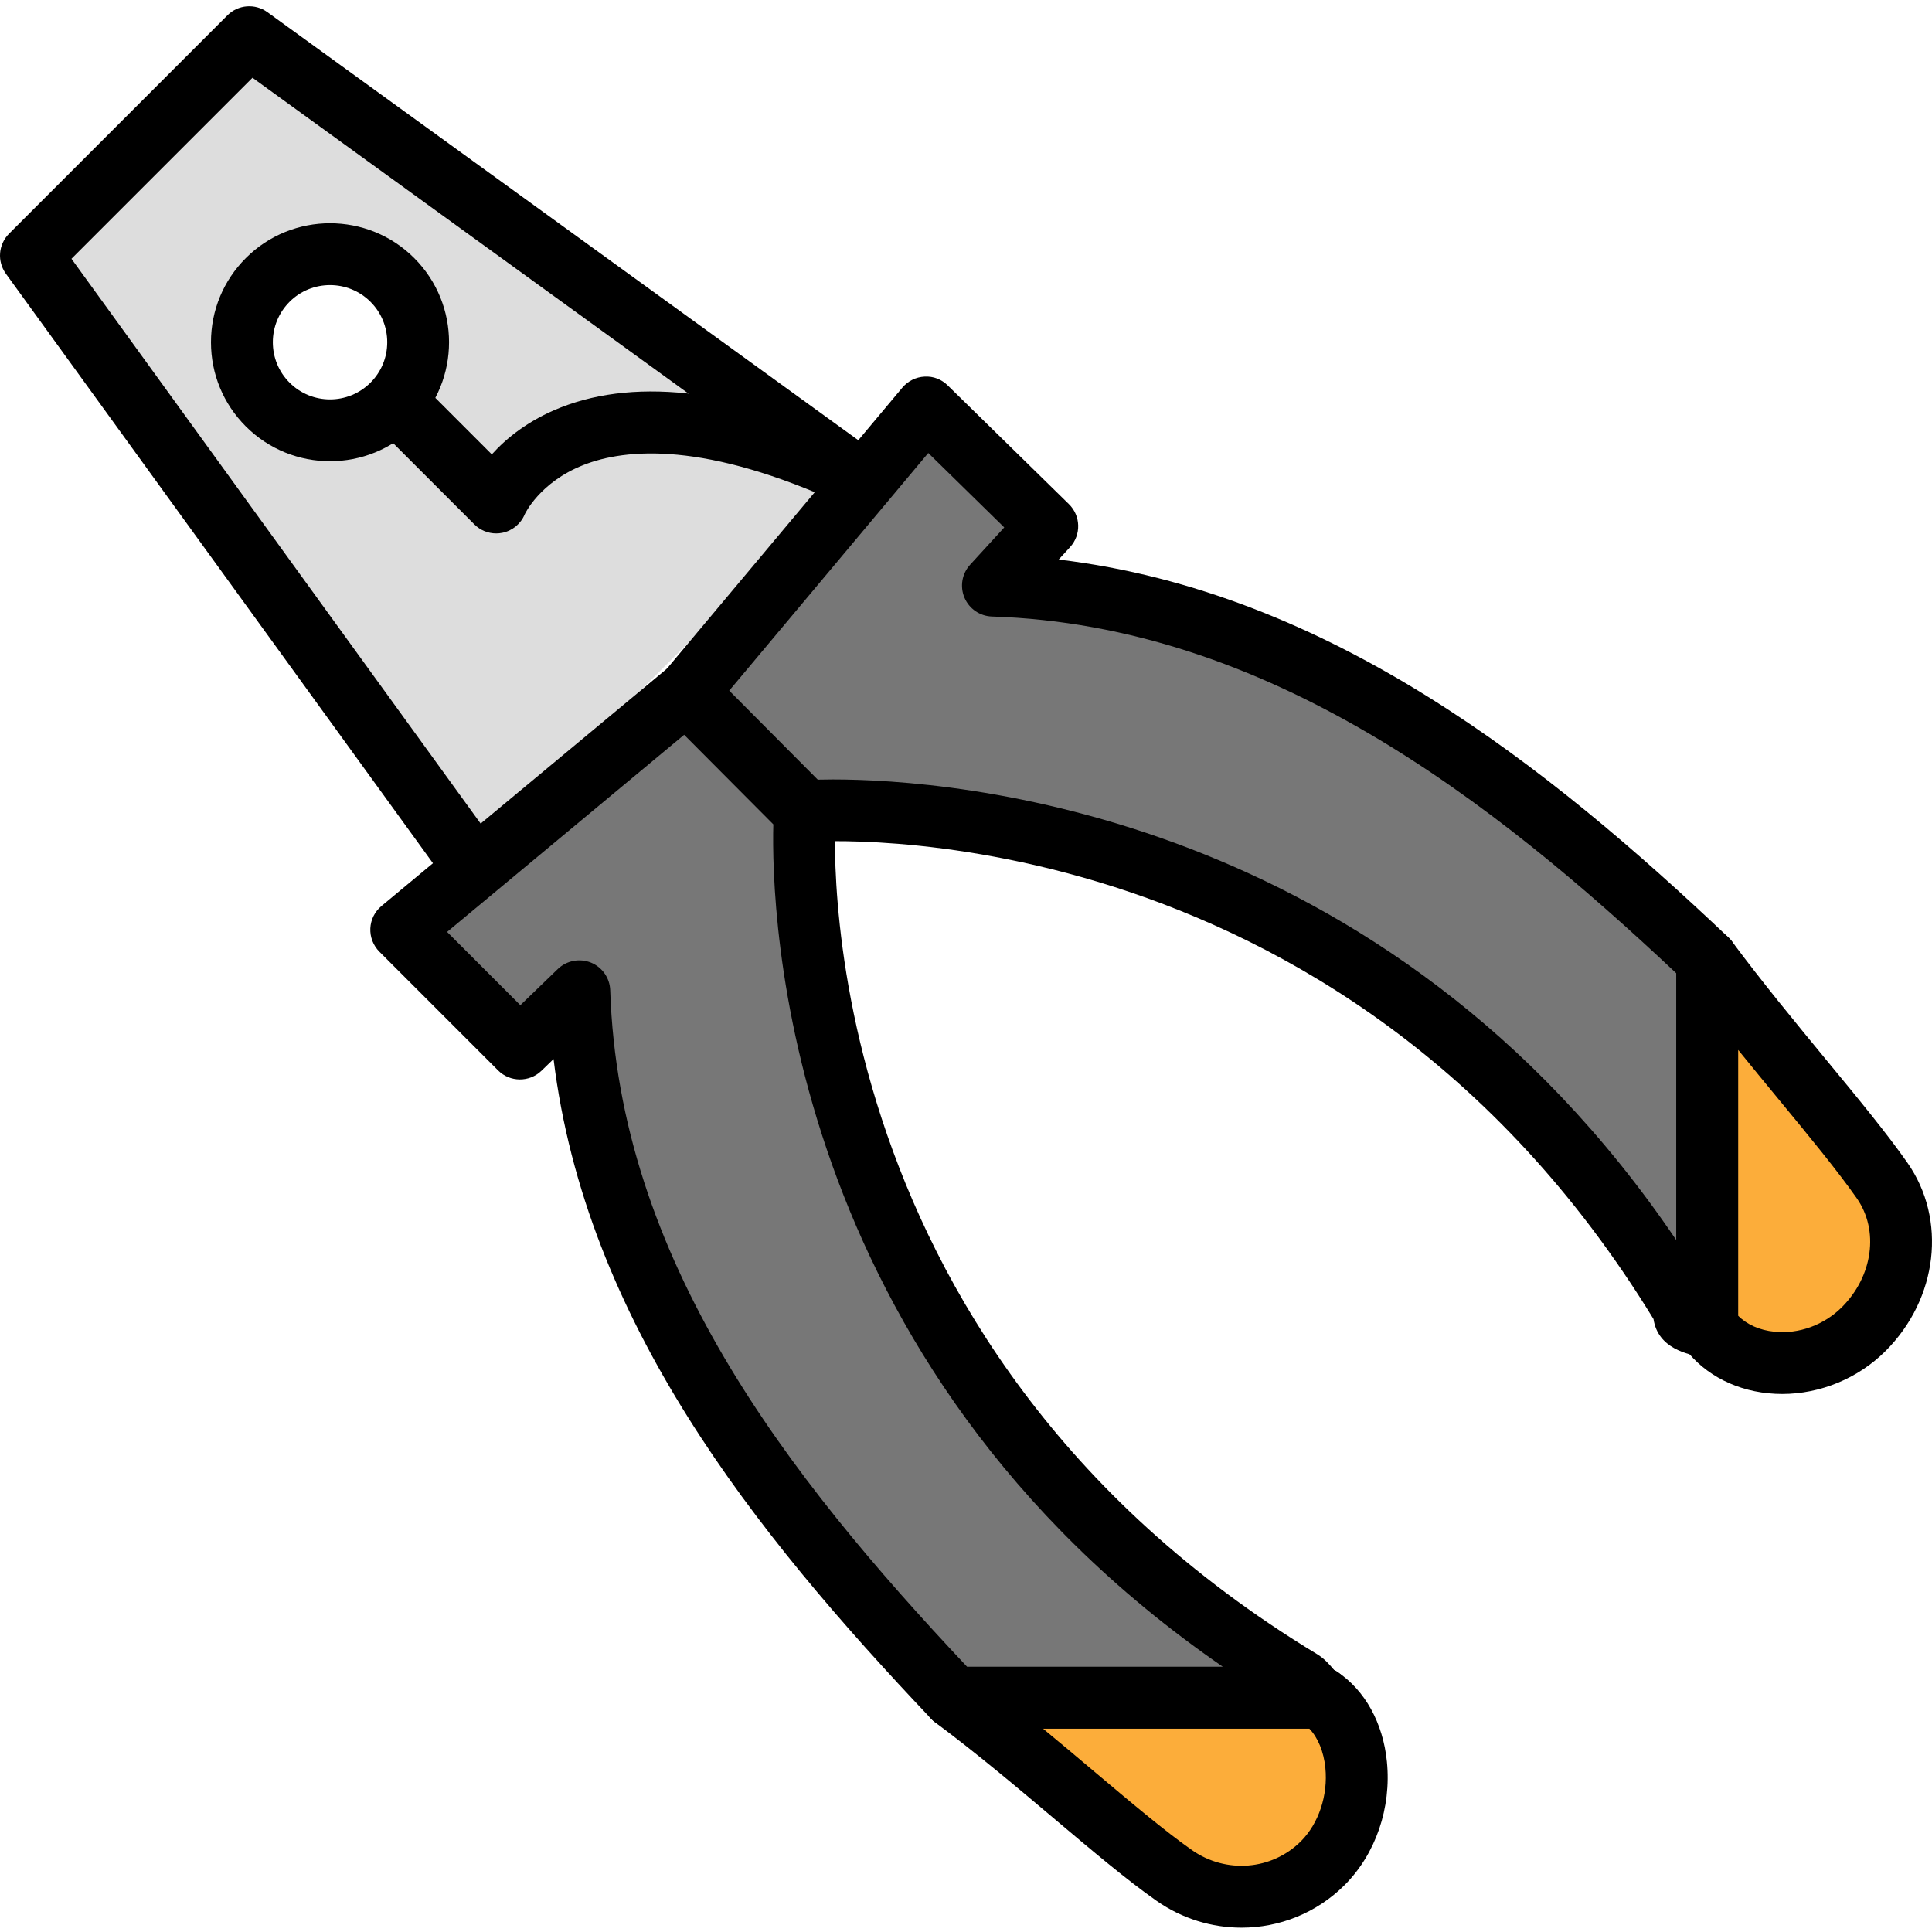
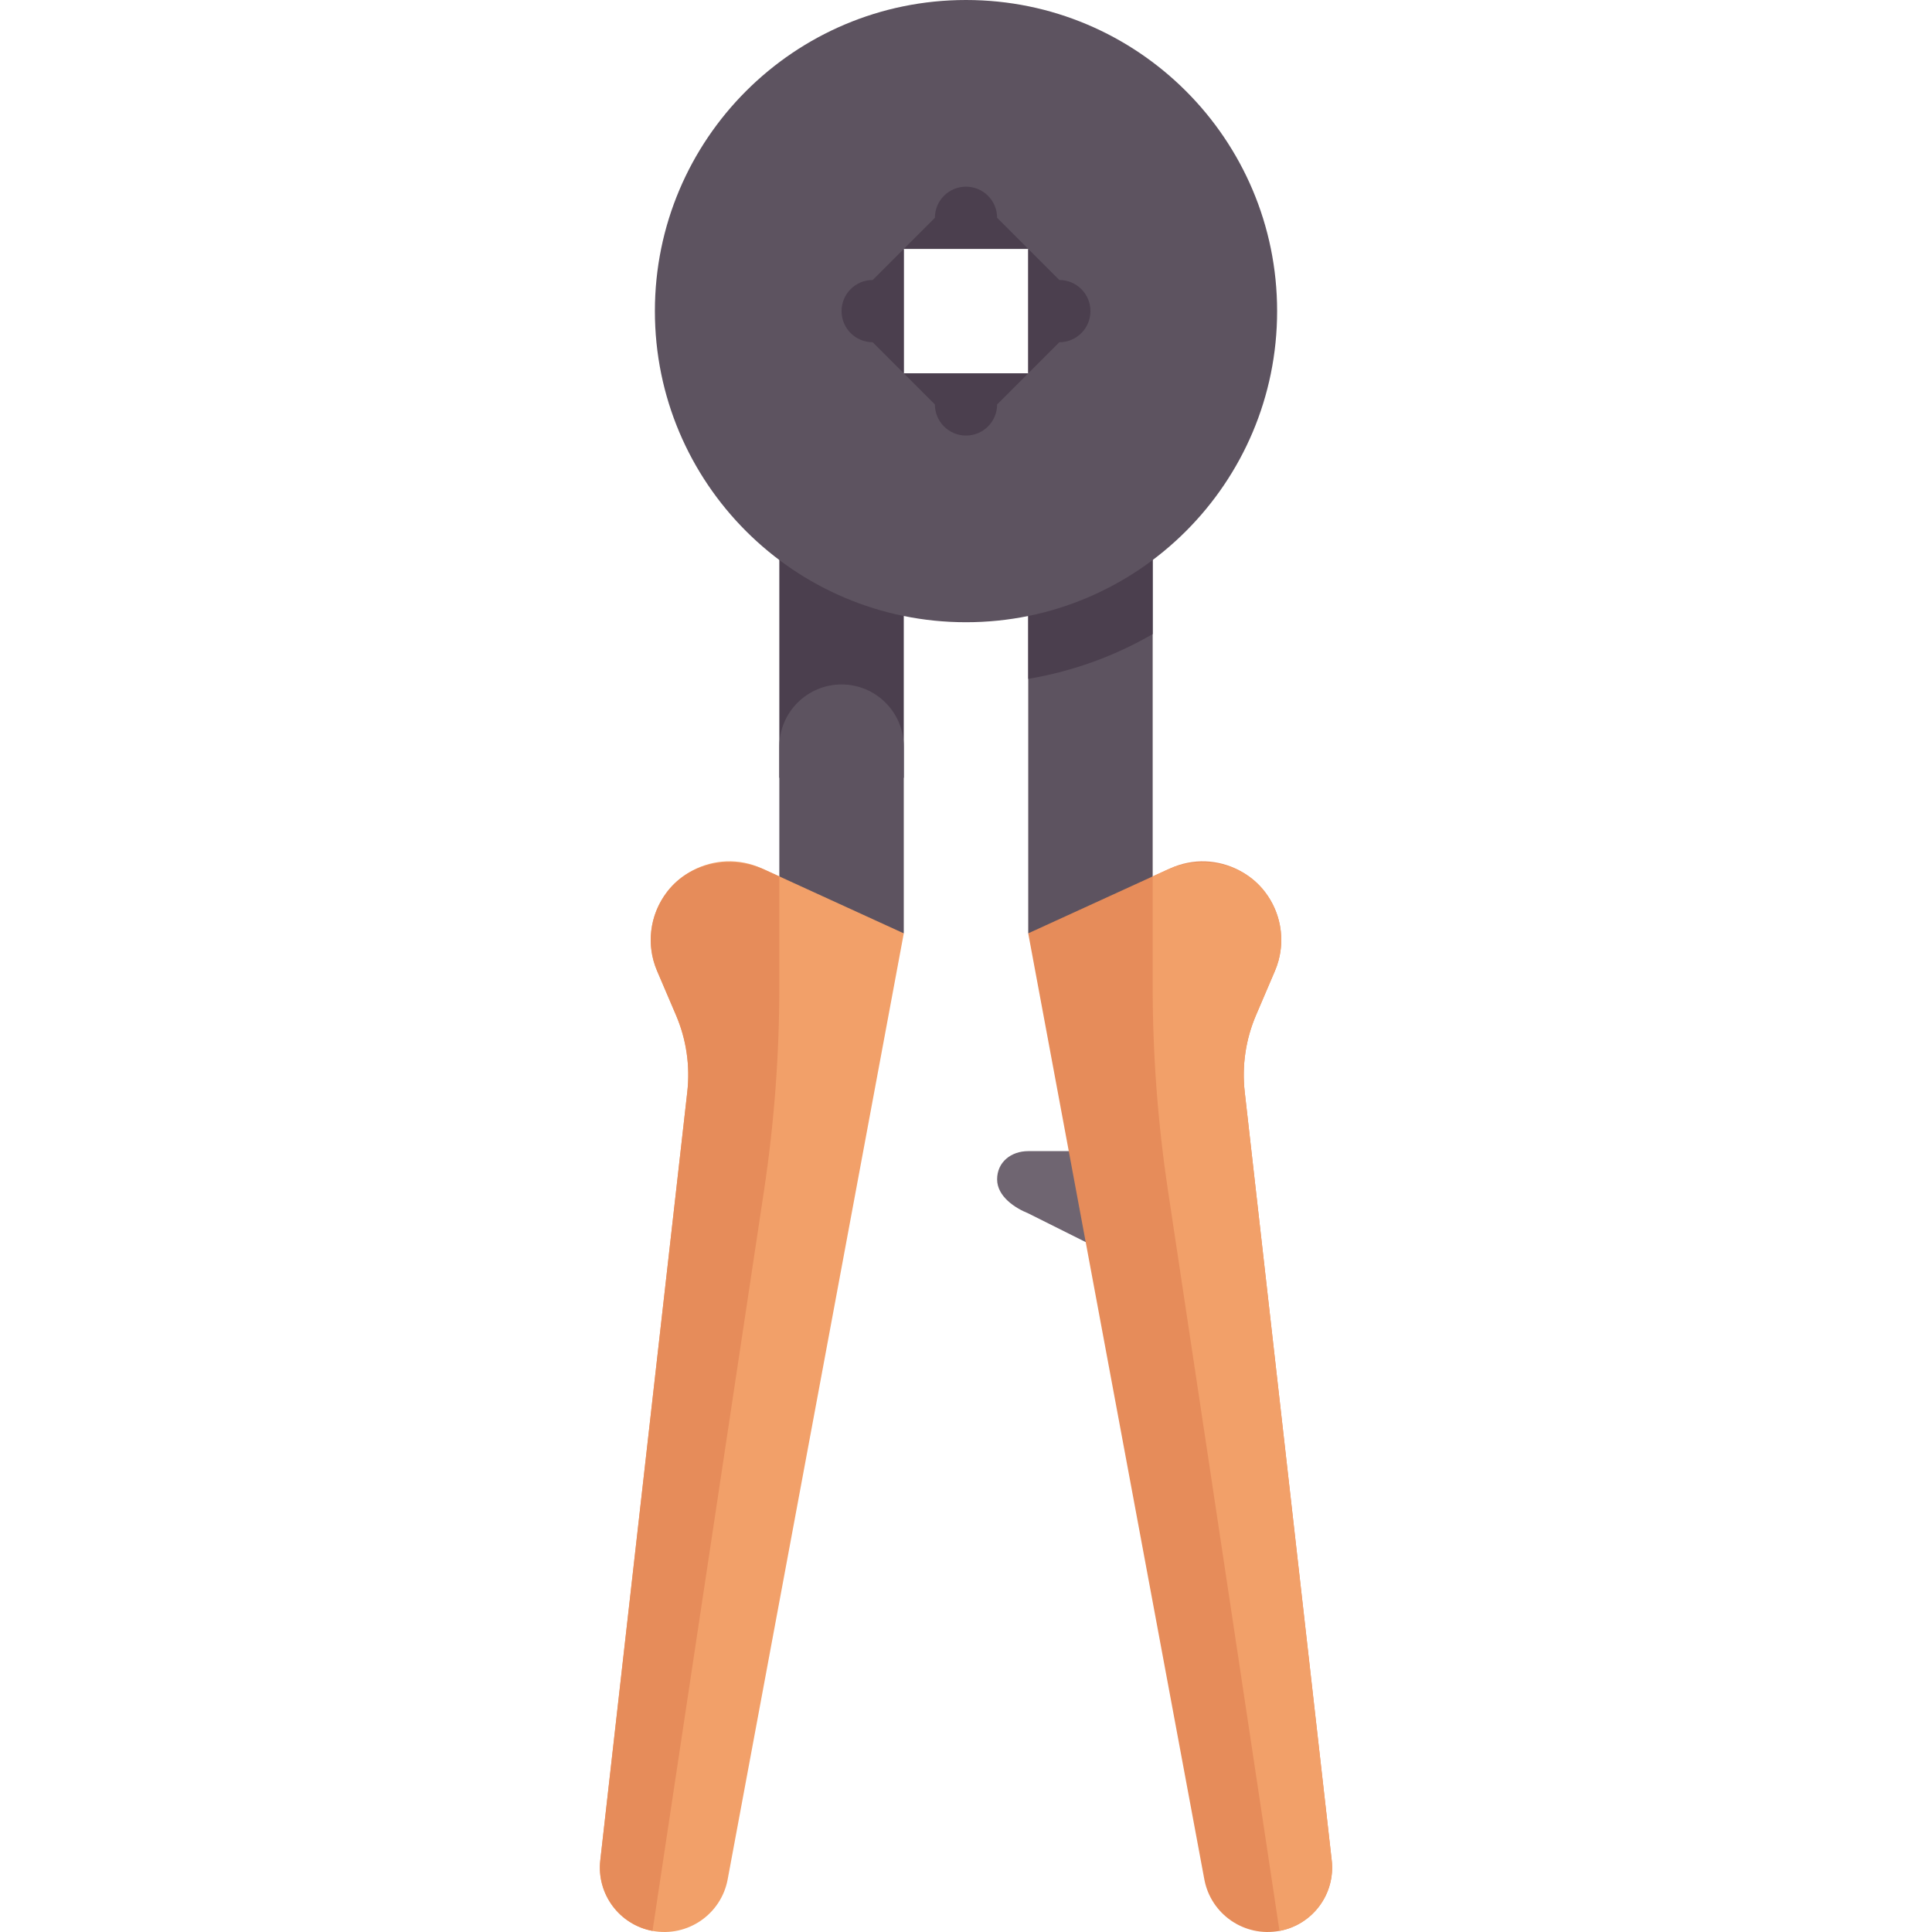
- <svg xmlns="http://www.w3.org/2000/svg" height="426pt" viewBox="0 -1 426.385 426" width="426pt">
-   <path d="m188.699 103.867-133.688-96.844-48.184 48.188 96.84 133.684m-17.078-100.801c-7.594 7.594-19.91 7.594-27.508 0-7.594-7.594-7.594-19.91 0-27.508 7.594-7.594 19.91-7.594 27.508 0 7.594 7.598 7.594 19.914 0 27.508zm0 0" fill="#ddd" />
-   <path d="m103.68 195.719c-2.117 0-4.199-.98-5.535-2.82l-96.848-133.684c-1.965-2.723-1.668-6.465.703-8.836l48.188-48.188c2.355-2.371 6.113-2.672 8.828-.699l133.688 96.848c3.055 2.211 3.738 6.48 1.527 9.535-2.215 3.047-6.473 3.746-9.535 1.516l-128.973-93.426-39.953 39.953 93.434 128.969c2.207 3.055 1.523 7.32-1.527 9.531-1.211.883-2.609 1.301-3.996 1.301zm-30.844-95.121c-6.73 0-13.457-2.559-18.578-7.68-4.961-4.957-7.695-11.559-7.695-18.578 0-7.016 2.734-13.617 7.695-18.578 10.234-10.238 26.906-10.246 37.16 0 10.246 10.246 10.246 26.914 0 37.16-5.125 5.117-11.855 7.676-18.582 7.676zm13.754-12.504h.066zm-13.754-26.367c-3.23 0-6.469 1.223-8.926 3.684-2.383 2.387-3.695 5.555-3.695 8.926 0 3.375 1.312 6.543 3.695 8.926 4.918 4.922 12.926 4.922 17.852 0 2.383-2.383 3.699-5.551 3.699-8.926 0-3.371-1.316-6.539-3.699-8.926-2.465-2.457-5.691-3.684-8.926-3.684zm0 0" />
-   <path d="m109.512 116.531c-1.793 0-3.535-.703-4.828-2l-20.957-20.961c-2.668-2.664-2.668-6.984 0-9.652 2.664-2.664 6.984-2.664 9.652 0l15.16 15.168c3.203-3.555 8.074-7.535 15.207-10.348 17.273-6.785 40.074-3.801 67.797 8.918 3.426 1.574 4.93 5.625 3.355 9.055-1.574 3.426-5.625 4.918-9.051 3.355-30.164-13.848-47.707-12.336-57.098-8.625-9.672 3.812-12.902 10.789-12.934 10.855-.867 2.113-2.734 3.652-4.973 4.102-.438.086-.887.133-1.332.133zm0 0" />
-   <path d="m219.137 128.043 11.988-13.098-26.75-26.195-52.672 62.871 26.055 26.199s121.09-10.195 193.582 109.516c.957 1.578-1.383 2.953 5.445 4.234v-80.891c-40.957-38.82-93.152-80.555-157.648-82.637zm0 0" fill="#777" />
-   <path d="m376.789 298.398c-.422 0-.844-.039-1.266-.117-2.93-.555-9.621-1.812-10.598-8.359-69.555-113.77-185.441-105.395-186.59-105.305-2.023.242-3.988-.559-5.414-1.984l-26.055-26.203c-2.488-2.496-2.66-6.492-.395-9.195l52.672-62.875c1.223-1.453 2.996-2.344 4.898-2.434 1.98-.121 3.754.621 5.113 1.938l26.75 26.203c2.633 2.578 2.742 6.77.258 9.484l-2.512 2.746c59.883 7.137 108.129 45.793 147.84 83.426 1.355 1.289 2.129 3.078 2.129 4.953v80.895c0 2.031-.906 3.957-2.473 5.25-1.238 1.031-2.789 1.578-4.359 1.578zm-192.918-127.566c25.984 0 121.887 6.766 186.09 101.68v-58.895c-40.562-38.164-90.125-76.785-151.043-78.75-2.664-.078-5.039-1.715-6.07-4.168-1.035-2.461-.547-5.297 1.254-7.262l7.531-8.23-16.766-16.422-43.93 52.441 19.539 19.648c.941-.027 2.082-.043 3.395-.043zm0 0" />
-   <path d="m376.789 291.57c6.824 10.266 24.086 11.012 34.531.566 8.793-8.793 11.184-22.621 4.047-32.809-8.797-12.551-24.926-30.27-38.578-48.648zm0 0" fill="#fcad3a" />
-   <path d="m393.297 306.453c-1.012 0-2.027-.055-3.035-.152-8.086-.797-15.066-4.793-19.16-10.945-.75-1.121-1.145-2.434-1.145-3.781v-80.895c0-2.945 1.887-5.555 4.684-6.48 2.785-.914 5.867.051 7.621 2.41 6.664 8.965 13.809 17.633 20.715 26.02 6.887 8.344 13.387 16.23 17.977 22.777 8.77 12.523 6.746 29.996-4.809 41.555-6.055 6.059-14.418 9.492-22.848 9.492zm-9.684-17.262c1.918 1.941 4.738 3.203 8 3.52 5.406.566 10.957-1.488 14.879-5.406 6.867-6.859 8.246-16.98 3.285-24.059-4.285-6.113-10.617-13.801-17.328-21.941-2.824-3.426-5.812-7.047-8.836-10.785zm0 0" />
-   <path d="m259.133 412.699c10.184 7.137 24.012 6.086 32.805-2.707 10.445-10.445 9.703-29.695-.562-36.52h-80.891c18.375 13.652 36.098 30.43 48.648 39.227zm0 0" fill="#fcad3a" />
-   <path d="m273.988 424.238c-6.512 0-13.082-1.953-18.777-5.953-6.473-4.531-14.211-11.066-22.406-17.98-8.105-6.84-17.293-14.594-26.391-21.355-2.363-1.754-3.34-4.824-2.41-7.625.926-2.793 3.535-4.68 6.48-4.68h80.891c1.348 0 2.66.398 3.777 1.141 6.098 4.059 10.082 11.281 10.934 19.82 1.016 10.188-2.469 20.363-9.32 27.215-6.227 6.227-14.461 9.418-22.777 9.418zm-10.938-17.125c7.523 5.273 17.645 4.461 24.062-1.945 3.926-3.934 5.992-10.141 5.391-16.207-.359-3.586-1.652-6.688-3.551-8.66h-58.781c3.965 3.266 7.805 6.508 11.438 9.57 7.957 6.707 15.469 13.055 21.441 17.242zm0 0" />
-   <path d="m88.551 204.012 26.199 26.199 13.098-12.633c2.082 64.5 43.816 114.938 82.633 155.898h80.891c-1.281 0-2.656-2.805-4.234-3.758-119.711-72.496-109.516-191.672-109.516-191.672l-26.195-26.312zm0 0" fill="#777" />
-   <path d="m291.375 380.297h-80.891c-1.875 0-3.668-.773-4.953-2.133-39.367-41.531-76.262-87.805-83.363-145.625l-2.676 2.586c-2.68 2.582-6.941 2.547-9.57-.086l-26.195-26.199c-1.355-1.359-2.078-3.219-1.996-5.141.09-1.918.98-3.707 2.461-4.934l62.871-52.277c2.715-2.266 6.703-2.086 9.199.434l26.199 26.312c1.41 1.414 2.129 3.395 1.965 5.387-.098 1.152-8.219 115.934 106.25 185.254 1.641.992 2.797 2.355 3.637 3.352.039.047.074.09.113.141 2.238 1.117 3.773 3.434 3.773 6.105.004 3.773-3.051 6.824-6.824 6.824zm-77.949-13.652h56.438c-97.258-67.066-99.688-166.652-99.195-185.906l-19.68-19.766-52.316 43.508 16.164 16.168 8.273-7.988c1.945-1.875 4.812-2.406 7.309-1.414 2.496 1.016 4.168 3.406 4.254 6.105 1.91 59.242 38.727 106.789 78.754 149.293zm0 0" />
+ <svg xmlns="http://www.w3.org/2000/svg" version="1.1" id="Capa_1" x="0px" y="0px" viewBox="0 0 512.001 512.001" style="enable-background:new 0 0 512.001 512.001;" xml:space="preserve">
+   <rect x="272.491" y="140.16" style="fill:#5D5360;" width="32.98" height="107.18" />
+   <g>
+     <path style="fill:#4B3F4E;" d="M272.491,179.905c11.846-1.992,22.961-6.057,32.98-11.861v-27.88h-32.98V179.905z" />
+     <rect x="206.531" y="140.16" style="fill:#4B3F4E;" width="32.98" height="65.96" />
+   </g>
+   <g>
+     <path style="fill:#5D5360;" d="M206.531,247.348h32.98v-49.47c0-9.107-7.383-16.49-16.49-16.49l0,0   c-9.107,0-16.49,7.383-16.49,16.49L206.531,247.348L206.531,247.348z" />
+     <path style="fill:#5D5360;" d="M256.001,0c-45.535,0-82.449,36.914-82.449,82.449s36.914,82.449,82.449,82.449   s82.449-36.914,82.449-82.449S301.536,0,256.001,0z M272.491,98.939h-32.98V65.96h32.98V98.939z" />
+   </g>
+   <path style="fill:#F2A069;" d="M201.94,230.16c-12.321-5.636-26.659,1.807-29.138,15.128c-0.753,4.042-0.292,8.217,1.325,11.998  l5.027,11.76c2.739,6.408,3.767,13.417,2.983,20.341l-23.053,203.612c-1.008,8.903,5.036,17.071,13.844,18.711  c9.273,1.726,18.189-4.391,19.915-13.664l46.668-250.698L201.94,230.16z" />
+   <path style="fill:#6F6571;" d="M272.491,305.063c-4.557,0-8.245,2.915-8.245,7.472s4.785,7.628,8.245,9.018l16.49,8.245v-24.735  H272.491z" />
+   <g>
+     <path style="fill:#4B3F4E;" d="M239.511,65.96l8.245-8.245c0-4.554,3.691-8.245,8.245-8.245l0,0c4.554,0,8.245,3.691,8.245,8.245   l8.245,8.245H239.511z" />
+     <path style="fill:#4B3F4E;" d="M272.491,98.939l-8.245,8.245c0,4.554-3.691,8.245-8.245,8.245l0,0   c-4.554,0-8.245-3.691-8.245-8.245l-8.245-8.245H272.491z" />
+     <path style="fill:#4B3F4E;" d="M272.491,65.96l8.245,8.245c4.554,0,8.245,3.691,8.245,8.245l0,0c0,4.554-3.691,8.245-8.245,8.245   l-8.245,8.245V65.96z" />
+     <path style="fill:#4B3F4E;" d="M239.511,98.939l-8.245-8.245c-4.554,0-8.245-3.691-8.245-8.245l0,0   c0-4.554,3.691-8.245,8.245-8.245l8.245-8.245V98.939z" />
+   </g>
+   <g>
+     <path style="fill:#E68C5A;" d="M206.531,232.26l-3.712-1.698c-8.95-4.094-19.954-2.112-25.958,5.687   c-4.823,6.266-5.624,14.28-2.736,21.036l5.027,11.76c2.739,6.408,3.767,13.418,2.983,20.342l-23.052,203.611   c-1.008,8.903,5.036,17.071,13.844,18.711l29.558-196.275c2.693-17.882,4.045-35.94,4.045-54.023V232.26H206.531z" />
+     <path style="fill:#E68C5A;" d="M310.062,230.16c12.321-5.636,26.659,1.807,29.138,15.128c0.753,4.042,0.292,8.217-1.324,11.998   l-5.027,11.76c-2.739,6.408-3.767,13.417-2.983,20.341l23.052,203.612c1.008,8.903-5.036,17.071-13.844,18.711   c-9.273,1.726-18.189-4.391-19.915-13.664l-46.668-250.7L310.062,230.16z" />
+   </g>
+   <path style="fill:#F2A069;" d="M305.471,232.26l3.712-1.698c8.95-4.094,19.954-2.112,25.958,5.687  c4.823,6.266,5.624,14.28,2.736,21.036l-5.027,11.76c-2.739,6.408-3.767,13.418-2.983,20.342l23.052,203.611  c1.008,8.903-5.036,17.071-13.844,18.711l-29.558-196.275c-2.693-17.882-4.045-35.94-4.045-54.023L305.471,232.26L305.471,232.26z" />
+   <g>
+ </g>
+   <g>
+ </g>
+   <g>
+ </g>
+   <g>
+ </g>
+   <g>
+ </g>
+   <g>
+ </g>
+   <g>
+ </g>
+   <g>
+ </g>
+   <g>
+ </g>
+   <g>
+ </g>
+   <g>
+ </g>
+   <g>
+ </g>
+   <g>
+ </g>
+   <g>
+ </g>
+   <g>
+ </g>
</svg>
